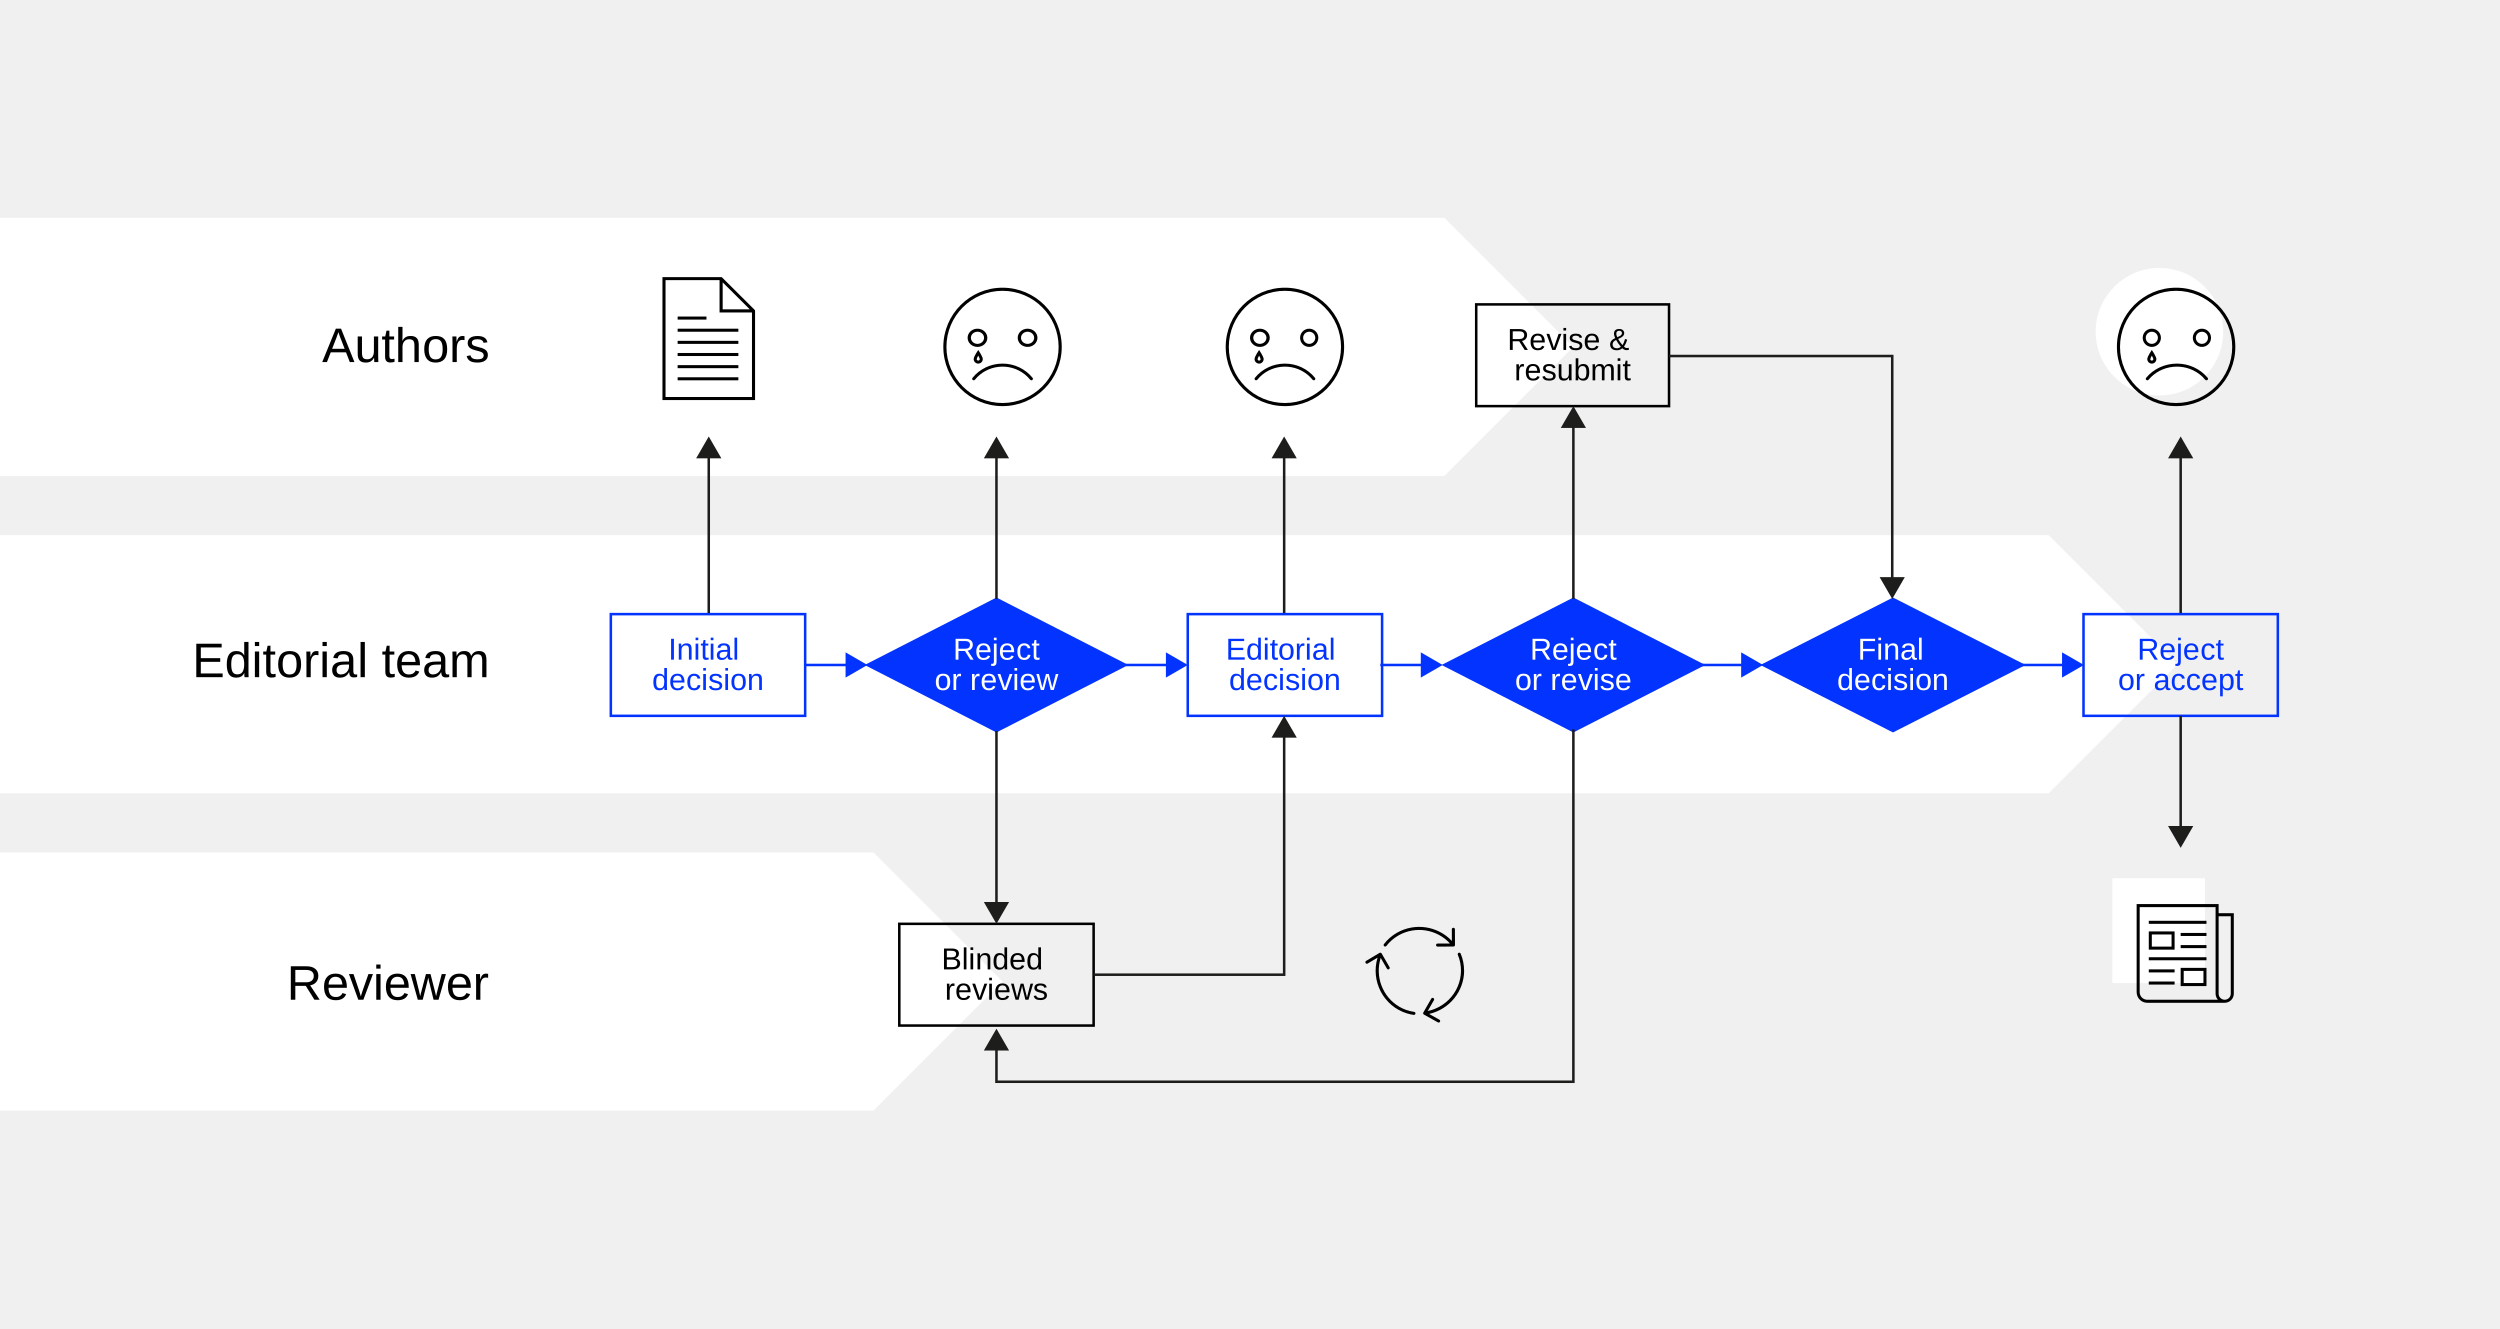
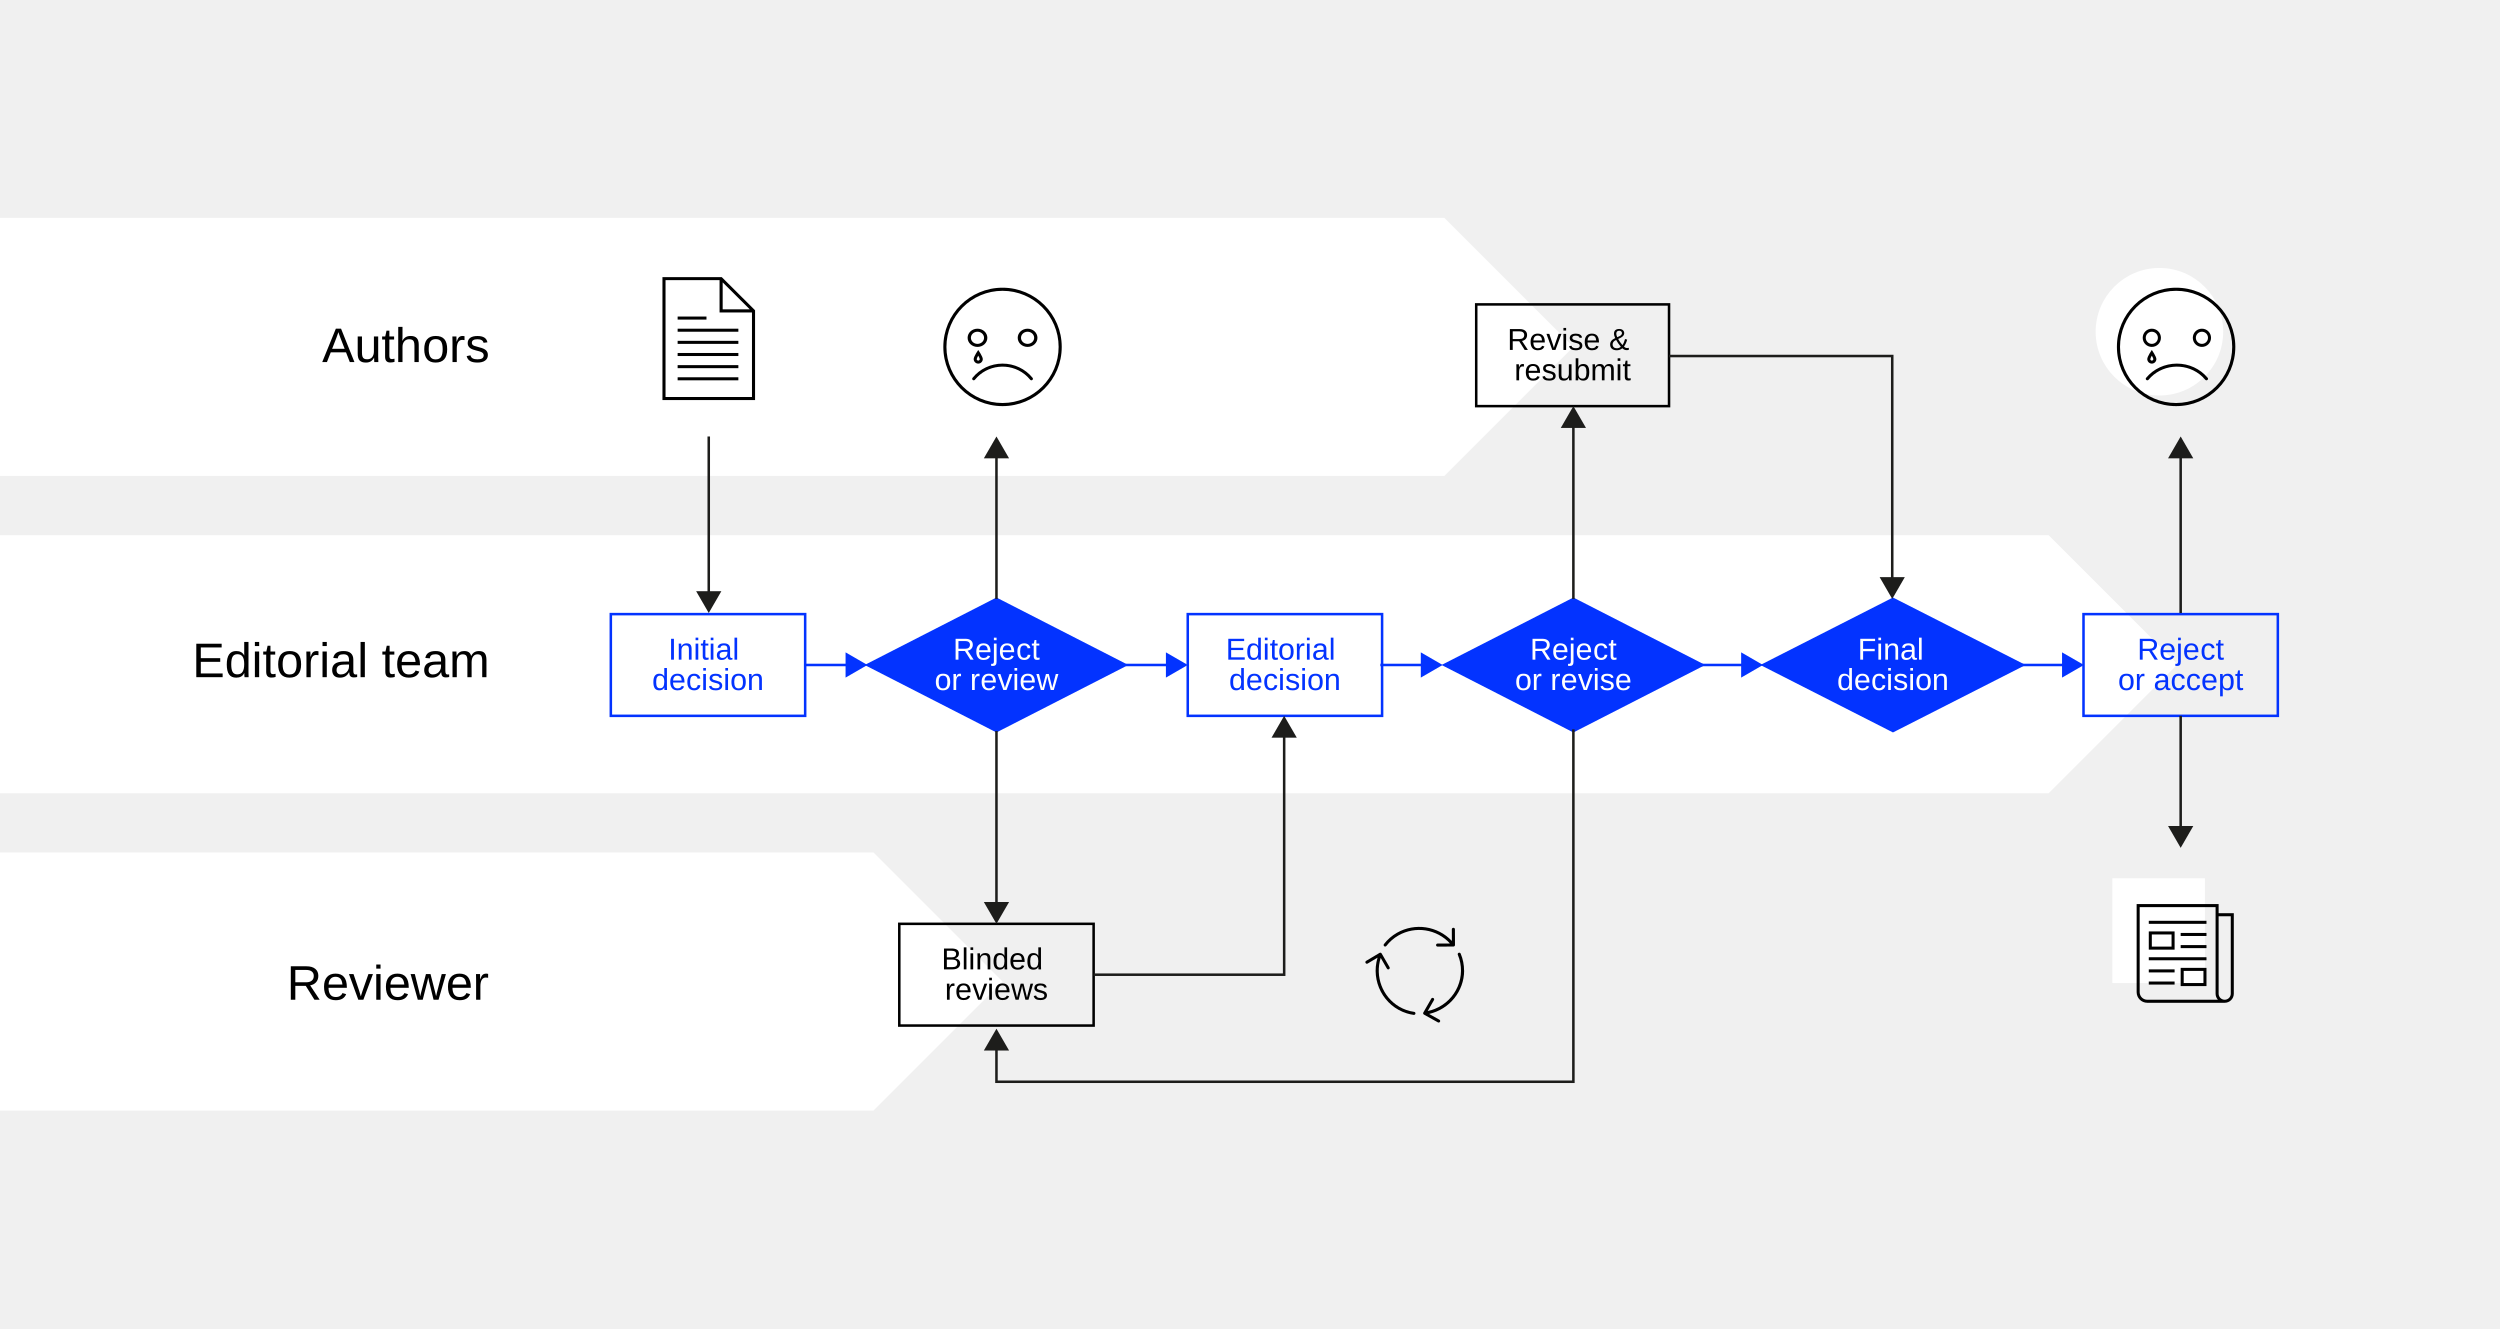
<svg xmlns="http://www.w3.org/2000/svg" id="Ebene_1" viewBox="0 0 988 525">
  <circle cx="853.4" cy="131.1" r="25.2" style="fill:#fff;" />
  <polygon points="0 86.1 570.8 86.1 621.8 137.1 570.8 188.1 0 188.1 0 86.1" style="fill:#fff; fill-rule:evenodd;" />
  <rect x="254.6" y="101.7" width="36.6" height="50.4" style="fill:#fff;" />
  <rect x="834.8" y="347.1" width="36.6" height="41.4" style="fill:#fff;" />
  <polygon points="0 211.5 809.6 211.5 860.6 262.5 809.6 313.5 0 313.5 0 211.5" style="fill:#fff; fill-rule:evenodd;" />
  <polygon points="0 336.9 345.2 336.9 396.2 387.9 345.2 438.9 0 438.9 0 336.9" style="fill:#fff; fill-rule:evenodd;" />
-   <path d="M507.8,159.27c-12.24,0-22.17-9.93-22.17-22.17s9.93-22.17,22.17-22.17,22.17,9.93,22.17,22.17c-.01,12.24-9.93,22.15-22.17,22.17Zm0-45.57c-12.92,0-23.4,10.48-23.4,23.4s10.48,23.4,23.4,23.4,23.4-10.48,23.4-23.4-10.48-23.4-23.4-23.4Z" style="fill-rule:evenodd;" />
-   <path d="M507.8,143.7c-4.62,0-8.99,2.06-11.86,5.62-.21,.26-.17,.64,.09,.84,.26,.21,.65,.17,.86-.09,4.82-5.95,13.62-6.91,19.65-2.16,.81,.64,1.54,1.36,2.19,2.16,.21,.26,.59,.3,.86,.09,.26-.21,.3-.59,.09-.84-2.88-3.56-7.25-5.63-11.87-5.62Z" style="fill-rule:evenodd;" />
-   <path d="M495.3,133.5c0-1.33,1.16-2.4,2.6-2.4s2.6,1.07,2.6,2.4-1.16,2.4-2.6,2.4c-1.44,0-2.6-1.08-2.6-2.4Zm6.5,0c0-1.99-1.75-3.6-3.9-3.6s-3.9,1.61-3.9,3.6,1.75,3.6,3.9,3.6,3.9-1.61,3.9-3.6Z" style="fill-rule:evenodd;" />
-   <path d="M517.4,135.9c-1.33,0-2.4-1.07-2.4-2.4s1.07-2.4,2.4-2.4,2.4,1.07,2.4,2.4c0,1.33-1.07,2.4-2.4,2.4h0Zm0-6c-1.99,0-3.6,1.61-3.6,3.6s1.61,3.6,3.6,3.6,3.6-1.61,3.6-3.6-1.61-3.6-3.6-3.6Z" style="fill-rule:evenodd;" />
-   <path d="M498.2,141.9c0,.33-.26,.6-.59,.61-.33,0-.6-.26-.61-.59,.13-.48,.33-.94,.6-1.36,.26,.42,.47,.87,.6,1.34Zm-2.4,0c0,.99,.81,1.8,1.8,1.8s1.8-.81,1.8-1.8-1.8-3.6-1.8-3.6c0,0-1.8,2.58-1.8,3.6Z" style="fill-rule:evenodd;" />
  <path d="M396.2,159.27c-12.24,0-22.17-9.93-22.17-22.17s9.93-22.17,22.17-22.17,22.17,9.93,22.17,22.17c-.01,12.24-9.93,22.15-22.17,22.17Zm0-45.57c-12.92,0-23.4,10.48-23.4,23.4s10.48,23.4,23.4,23.4,23.4-10.48,23.4-23.4-10.48-23.4-23.4-23.4Z" style="fill-rule:evenodd;" />
  <path d="M396.2,143.7c-4.62,0-8.99,2.06-11.86,5.62-.21,.26-.17,.64,.09,.84,.26,.21,.65,.17,.86-.09,4.82-5.95,13.62-6.91,19.65-2.16,.81,.64,1.54,1.36,2.19,2.16,.21,.26,.59,.3,.86,.09,.26-.21,.3-.59,.09-.84-2.88-3.56-7.25-5.63-11.87-5.62Z" style="fill-rule:evenodd;" />
  <path d="M383.7,133.5c0-1.33,1.16-2.4,2.6-2.4s2.6,1.07,2.6,2.4-1.16,2.4-2.6,2.4c-1.44,0-2.6-1.08-2.6-2.4Zm6.5,0c0-1.99-1.75-3.6-3.9-3.6s-3.9,1.61-3.9,3.6,1.75,3.6,3.9,3.6,3.9-1.61,3.9-3.6Z" style="fill-rule:evenodd;" />
  <path d="M406.1,135.9c-1.44,0-2.6-1.07-2.6-2.4s1.16-2.4,2.6-2.4,2.6,1.07,2.6,2.4c0,1.33-1.16,2.4-2.6,2.4h0Zm0-6c-2.15,0-3.9,1.61-3.9,3.6s1.75,3.6,3.9,3.6,3.9-1.61,3.9-3.6-1.75-3.6-3.9-3.6Z" style="fill-rule:evenodd;" />
  <path d="M387.2,141.9c0,.33-.26,.6-.59,.61-.33,0-.6-.26-.61-.59,.13-.48,.33-.94,.6-1.36,.26,.42,.47,.87,.6,1.34Zm-2.4,0c0,.99,.81,1.8,1.8,1.8s1.8-.81,1.8-1.8-1.8-3.6-1.8-3.6c0,0-1.8,2.58-1.8,3.6Z" style="fill-rule:evenodd;" />
  <rect x="267.8" y="129.9" width="24" height="1.2" />
  <rect x="267.8" y="125.1" width="11.4" height="1.2" />
  <rect x="267.8" y="134.7" width="24" height="1.2" />
  <rect x="267.8" y="139.5" width="24" height="1.2" />
  <rect x="267.8" y="144.3" width="24" height="1.2" />
  <rect x="267.8" y="149.1" width="24" height="1.2" />
  <path d="M263.02,156.89v-46.17h21.35v12.76h12.81v33.41h-34.16Zm22.58-45.3l10.71,10.66s0,0,0,0c0,0,0,0,0,0h-10.71v-10.67s0,0,0,0c0,0,0,0,0,0Zm-23.8-2.08v48.6h36.6v-35.49l-13.17-13.11h-23.43Z" style="fill-rule:evenodd;" />
  <text transform="translate(127.31 143.1)" style="font-family:ArialMT, Arial; font-size:19.2px;">
    <tspan x="0" y="0" style="letter-spacing:0em;">Au</tspan>
    <tspan x="23.41" y="0" style="letter-spacing:0em;">th</tspan>
    <tspan x="39.54" y="0" style="letter-spacing:0em;">o</tspan>
    <tspan x="50.19" y="0">rs</tspan>
  </text>
  <rect x="241.4" y="242.7" width="76.8" height="40.2" style="fill:none; stroke:#0333ff; stroke-miterlimit:8;" />
  <text transform="translate(264.1 260.7)" style="fill:#0333ff; font-family:ArialMT, Arial; font-size:12px;">
    <tspan x="0" y="0">I</tspan>
    <tspan x="3.33" y="0" style="letter-spacing:0em;">n</tspan>
    <tspan x="10" y="0" style="letter-spacing:0em;">i</tspan>
    <tspan x="12.7" y="0" style="letter-spacing:0em;">t</tspan>
    <tspan x="15.98" y="0" style="letter-spacing:0em;">i</tspan>
    <tspan x="18.69" y="0">a</tspan>
    <tspan x="25.36" y="0" style="letter-spacing:0em;">l</tspan>
    <tspan x="28.06" y="0"> </tspan>
  </text>
  <text transform="translate(257.71 272.7)" style="fill:#0333ff; font-family:ArialMT, Arial; font-size:12px;">
    <tspan x="0" y="0" style="letter-spacing:0em;">d</tspan>
    <tspan x="6.66" y="0" style="letter-spacing:0em;">e</tspan>
    <tspan x="13.41" y="0" style="letter-spacing:0em;">ci</tspan>
    <tspan x="22.15" y="0">s</tspan>
    <tspan x="28.15" y="0" style="letter-spacing:0em;">i</tspan>
    <tspan x="30.85" y="0" style="letter-spacing:0em;">o</tspan>
    <tspan x="37.5" y="0">n</tspan>
  </text>
  <text transform="translate(76 267.62)" style="font-family:ArialMT, Arial; font-size:19.2px;">
    <tspan x="0" y="0">E</tspan>
    <tspan x="12.81" y="0" style="letter-spacing:0em;">d</tspan>
    <tspan x="23.45" y="0" style="letter-spacing:0em;">i</tspan>
    <tspan x="27.73" y="0" style="letter-spacing:0em;">t</tspan>
    <tspan x="33.12" y="0" style="letter-spacing:0em;">o</tspan>
    <tspan x="43.78" y="0" style="letter-spacing:0em;">r</tspan>
    <tspan x="50.18" y="0" style="letter-spacing:0em;">i</tspan>
    <tspan x="54.46" y="0" style="letter-spacing:0em;">a</tspan>
    <tspan x="65.2" y="0" style="letter-spacing:0em;">l</tspan>
    <tspan x="69.48" y="0" xml:space="preserve" style="letter-spacing:0em;"> team</tspan>
  </text>
  <text transform="translate(113.35 395.1)" style="font-family:ArialMT, Arial; font-size:19.2px;">
    <tspan x="0" y="0" style="letter-spacing:0em;">R</tspan>
    <tspan x="13.9" y="0" style="letter-spacing:0em;">e</tspan>
    <tspan x="24.5" y="0" style="letter-spacing:0em;">v</tspan>
    <tspan x="34.07" y="0" style="letter-spacing:0em;">i</tspan>
    <tspan x="38.35" y="0" style="letter-spacing:0em;">e</tspan>
    <tspan x="48.95" y="0" style="letter-spacing:0em;">w</tspan>
    <tspan x="62.88" y="0" style="letter-spacing:0em;">e</tspan>
    <tspan x="73.48" y="0">r</tspan>
  </text>
  <polygon points="342.8 262.8 393.8 236.7 444.8 262.8 393.8 288.9 342.8 262.8" style="fill:#0333ff; fill-rule:evenodd; stroke:#0333ff; stroke-miterlimit:8;" />
  <g>
    <line x1="318.2" y1="262.8" x2="335.62" y2="262.8" style="fill:none; stroke:#0333ff; stroke-miterlimit:10;" />
    <polygon points="334.17 267.79 342.8 262.8 334.17 257.81 334.17 267.79" style="fill:#0333ff;" />
  </g>
  <g>
    <line x1="444.8" y1="262.8" x2="462.22" y2="262.8" style="fill:none; stroke:#0333ff; stroke-miterlimit:10;" />
    <polygon points="460.77 267.79 469.4 262.8 460.77 257.81 460.77 267.79" style="fill:#0333ff;" />
  </g>
  <g>
    <line x1="545.53" y1="262.8" x2="562.95" y2="262.8" style="fill:none; stroke:#0333ff; stroke-miterlimit:10;" />
    <polygon points="561.5 267.79 570.13 262.8 561.5 257.81 561.5 267.79" style="fill:#0333ff;" />
  </g>
  <g>
    <line x1="672.13" y1="262.8" x2="689.55" y2="262.8" style="fill:none; stroke:#0333ff; stroke-miterlimit:10;" />
    <polygon points="688.1 267.79 696.73 262.8 688.1 257.81 688.1 267.79" style="fill:#0333ff;" />
  </g>
  <g>
    <line x1="798.96" y1="262.8" x2="816.38" y2="262.8" style="fill:none; stroke:#0333ff; stroke-miterlimit:10;" />
    <polygon points="814.92 267.79 823.56 262.8 814.92 257.81 814.92 267.79" style="fill:#0333ff;" />
  </g>
  <text transform="translate(376.67 260.7)" style="fill:#fff; font-family:ArialMT, Arial; font-size:12px;">
    <tspan x="0" y="0" style="letter-spacing:0em;">R</tspan>
    <tspan x="8.65" y="0" style="letter-spacing:0em;">eje</tspan>
    <tspan x="24.88" y="0" style="letter-spacing:0em;">c</tspan>
    <tspan x="30.93" y="0">t</tspan>
  </text>
  <text transform="translate(369.35 272.7)" style="fill:#fff; font-family:ArialMT, Arial; font-size:12px;">
    <tspan x="0" y="0" style="letter-spacing:0em;">o</tspan>
    <tspan x="6.65" y="0" style="letter-spacing:0em;">r r</tspan>
    <tspan x="18.08" y="0" style="letter-spacing:0em;">e</tspan>
    <tspan x="24.83" y="0" style="letter-spacing:0em;">v</tspan>
    <tspan x="30.78" y="0" style="letter-spacing:0em;">i</tspan>
    <tspan x="33.48" y="0" style="letter-spacing:0em;">e</tspan>
    <tspan x="40.23" y="0">w</tspan>
  </text>
  <rect x="469.4" y="242.7" width="76.8" height="40.2" style="fill:none; stroke:#0333ff; stroke-miterlimit:8;" />
  <text transform="translate(484.44 260.7)" style="fill:#0333ff; font-family:ArialMT, Arial; font-size:12px;">
    <tspan x="0" y="0" style="letter-spacing:0em;">E</tspan>
    <tspan x="7.98" y="0" style="letter-spacing:0em;">d</tspan>
    <tspan x="14.64" y="0" style="letter-spacing:0em;">i</tspan>
    <tspan x="17.34" y="0" style="letter-spacing:0em;">t</tspan>
    <tspan x="20.63" y="0" style="letter-spacing:0em;">o</tspan>
    <tspan x="27.27" y="0" style="letter-spacing:0em;">ri</tspan>
    <tspan x="34" y="0">a</tspan>
    <tspan x="40.68" y="0" style="letter-spacing:0em;">l</tspan>
    <tspan x="43.38" y="0"> </tspan>
  </text>
  <text transform="translate(485.71 272.7)" style="fill:#0333ff; font-family:ArialMT, Arial; font-size:12px;">
    <tspan x="0" y="0" style="letter-spacing:0em;">d</tspan>
    <tspan x="6.66" y="0" style="letter-spacing:0em;">e</tspan>
    <tspan x="13.41" y="0" style="letter-spacing:0em;">ci</tspan>
    <tspan x="22.15" y="0">s</tspan>
    <tspan x="28.15" y="0" style="letter-spacing:0em;">i</tspan>
    <tspan x="30.85" y="0" style="letter-spacing:0em;">o</tspan>
    <tspan x="37.5" y="0">n</tspan>
  </text>
  <rect x="355.4" y="365.1" width="76.8" height="40.2" style="fill:none; stroke:#000; stroke-miterlimit:8;" />
  <text transform="translate(372.08 383.1)" style="font-family:ArialMT, Arial; font-size:12px;">
    <tspan x="0" y="0">B</tspan>
    <tspan x="8" y="0" style="letter-spacing:0em;">li</tspan>
    <tspan x="13.41" y="0" style="letter-spacing:0em;">n</tspan>
    <tspan x="20.07" y="0" style="letter-spacing:0em;">d</tspan>
    <tspan x="26.72" y="0" style="letter-spacing:0em;">e</tspan>
    <tspan x="33.45" y="0" style="letter-spacing:0em;">d</tspan>
    <tspan x="40.1" y="0"> </tspan>
  </text>
  <text transform="translate(373.41 395.1)" style="font-family:ArialMT, Arial; font-size:12px;">
    <tspan x="0" y="0" style="letter-spacing:0em;">r</tspan>
    <tspan x="4.03" y="0" style="letter-spacing:0em;">e</tspan>
    <tspan x="10.78" y="0" style="letter-spacing:0em;">v</tspan>
    <tspan x="16.73" y="0" style="letter-spacing:0em;">i</tspan>
    <tspan x="19.42" y="0" style="letter-spacing:0em;">e</tspan>
    <tspan x="26.17" y="0" style="letter-spacing:0em;">w</tspan>
    <tspan x="34.78" y="0">s</tspan>
  </text>
  <rect x="583.4" y="120.3" width="76.2" height="40.2" style="fill:none; stroke:#000; stroke-miterlimit:8;" />
  <text transform="translate(595.72 138.3)" style="font-family:ArialMT, Arial; font-size:12px;">
    <tspan x="0" y="0" style="letter-spacing:0em;">R</tspan>
    <tspan x="8.65" y="0" style="letter-spacing:0em;">e</tspan>
    <tspan x="15.4" y="0" style="letter-spacing:0em;">v</tspan>
    <tspan x="21.35" y="0" style="letter-spacing:0em;">i</tspan>
    <tspan x="24.05" y="0">s</tspan>
    <tspan x="30.05" y="0" style="letter-spacing:0em;">e</tspan>
    <tspan x="36.8" y="0" style="letter-spacing:0em;"> </tspan>
    <tspan x="40.18" y="0" style="letter-spacing:0em;">&amp;</tspan>
    <tspan x="48.22" y="0"> </tspan>
  </text>
  <text transform="translate(598.46 150.3)" style="font-family:ArialMT, Arial; font-size:12px;">
    <tspan x="0" y="0" style="letter-spacing:0em;">r</tspan>
    <tspan x="4.03" y="0" style="letter-spacing:0em;">e</tspan>
    <tspan x="10.78" y="0" style="letter-spacing:0em;">s</tspan>
    <tspan x="16.77" y="0">u</tspan>
    <tspan x="23.44" y="0" style="letter-spacing:0em;">b</tspan>
    <tspan x="30.1" y="0" style="letter-spacing:0em;">m</tspan>
    <tspan x="40.04" y="0" style="letter-spacing:0em;">i</tspan>
    <tspan x="42.74" y="0">t</tspan>
  </text>
  <rect x="823.4" y="242.7" width="76.8" height="40.2" style="fill:none; stroke:#0333ff; stroke-miterlimit:8;" />
  <text transform="translate(844.67 260.7)" style="fill:#0333ff; font-family:ArialMT, Arial; font-size:12px;">
    <tspan x="0" y="0" style="letter-spacing:0em;">R</tspan>
    <tspan x="8.65" y="0" style="letter-spacing:0em;">eje</tspan>
    <tspan x="24.88" y="0" style="letter-spacing:0em;">c</tspan>
    <tspan x="30.93" y="0">t</tspan>
  </text>
  <text transform="translate(837.04 272.7)" style="fill:#0333ff; font-family:ArialMT, Arial; font-size:12px;">
    <tspan x="0" y="0" style="letter-spacing:0em;">o</tspan>
    <tspan x="6.65" y="0" style="letter-spacing:0em;">r </tspan>
    <tspan x="14.05" y="0">a</tspan>
    <tspan x="20.73" y="0" style="letter-spacing:0em;">c</tspan>
    <tspan x="26.76" y="0" style="letter-spacing:0em;">c</tspan>
    <tspan x="32.81" y="0" style="letter-spacing:0em;">e</tspan>
    <tspan x="39.54" y="0" style="letter-spacing:0em;">p</tspan>
    <tspan x="46.19" y="0">t</tspan>
  </text>
  <path d="M858.2,374.1h-7.8v-4.8h7.8v4.8Zm1.2-6h-10.2v7.2h10.2v-7.2Z" style="fill-rule:evenodd;" />
  <path d="M863,383.7h7.8v4.8h-7.8v-4.8Zm-1.2,6h10.2v-7.2h-10.2v7.2Z" style="fill-rule:evenodd;" />
  <rect x="849.2" y="363.9" width="22.8" height="1.2" />
  <rect x="849.2" y="378.3" width="22.8" height="1.2" />
  <rect x="861.8" y="368.7" width="10.2" height="1.2" />
  <rect x="861.8" y="373.5" width="10.2" height="1.2" />
  <rect x="849.2" y="383.1" width="10.2" height="1.2" />
  <rect x="849.2" y="387.9" width="10.2" height="1.2" />
  <path d="M881.6,392.7c0,1.33-1.07,2.4-2.4,2.4s-2.4-1.07-2.4-2.4v-30.6h4.8v30.6Zm-36-.6v-33.6h30v34.2c0,.89,.33,1.74,.92,2.4h-27.92c-1.66,0-3-1.34-3-3Zm31.2-31.2v-3.6h-32.4v34.8c0,2.32,1.88,4.2,4.2,4.2h30.6c1.99,0,3.6-1.61,3.6-3.6v-31.8h-6Z" style="fill-rule:evenodd;" />
  <polygon points="570.8 262.8 621.8 236.7 672.8 262.8 621.8 288.9 570.8 262.8" style="fill:#0333ff; fill-rule:evenodd; stroke:#0333ff; stroke-miterlimit:8;" />
  <text transform="translate(604.67 260.7)" style="fill:#fff; font-family:ArialMT, Arial; font-size:12px;">
    <tspan x="0" y="0" style="letter-spacing:0em;">R</tspan>
    <tspan x="8.65" y="0" style="letter-spacing:0em;">eje</tspan>
    <tspan x="24.88" y="0" style="letter-spacing:0em;">c</tspan>
    <tspan x="30.93" y="0">t</tspan>
  </text>
  <text transform="translate(598.72 272.7)" style="fill:#fff; font-family:ArialMT, Arial; font-size:12px;">
    <tspan x="0" y="0" style="letter-spacing:0em;">o</tspan>
    <tspan x="6.65" y="0" style="letter-spacing:0em;">r r</tspan>
    <tspan x="18.08" y="0" style="letter-spacing:0em;">e</tspan>
    <tspan x="24.83" y="0" style="letter-spacing:0em;">v</tspan>
    <tspan x="30.78" y="0" style="letter-spacing:0em;">i</tspan>
    <tspan x="33.48" y="0">se</tspan>
  </text>
  <polygon points="696.8 262.8 748.1 236.7 799.4 262.8 748.1 288.9 696.8 262.8" style="fill:#0333ff; fill-rule:evenodd; stroke:#0333ff; stroke-miterlimit:8;" />
  <g>
    <text transform="translate(734.19 260.7)" style="fill:#fff; font-family:ArialMT, Arial; font-size:12px;">
      <tspan x="0" y="0" style="letter-spacing:0em;">F</tspan>
      <tspan x="7.35" y="0" style="letter-spacing:0em;">i</tspan>
      <tspan x="10.06" y="0" style="letter-spacing:0em;">n</tspan>
      <tspan x="16.72" y="0">a</tspan>
      <tspan x="23.39" y="0" style="letter-spacing:0em;">l</tspan>
      <tspan x="26.09" y="0"> </tspan>
    </text>
    <text transform="translate(726.01 272.7)" style="fill:#fff; font-family:ArialMT, Arial; font-size:12px;">
      <tspan x="0" y="0" style="letter-spacing:0em;">d</tspan>
      <tspan x="6.66" y="0" style="letter-spacing:0em;">e</tspan>
      <tspan x="13.41" y="0" style="letter-spacing:0em;">ci</tspan>
      <tspan x="22.15" y="0">s</tspan>
      <tspan x="28.15" y="0" style="letter-spacing:0em;">i</tspan>
      <tspan x="30.85" y="0" style="letter-spacing:0em;">o</tspan>
      <tspan x="37.5" y="0">n</tspan>
    </text>
  </g>
  <g>
    <path d="M578.6,383.56c0-2.29-.45-4.57-1.34-6.69-.13-.31-.49-.46-.8-.33-.31,.13-.46,.48-.33,.79,3.49,8.37-.58,17.93-9.07,21.37-.92,.37-1.86,.66-2.83,.86,0,0-.01,0,0,0l2.45-4.27c.19-.28,.11-.66-.17-.84-.28-.18-.67-.11-.85,.17-.02,.02-.03,.05-.04,.08l-3.12,5.43c-.17,.29-.06,.66,.23,.83,0,0,0,0,0,0l5.51,3.07c.29,.17,.67,.07,.84-.22,.17-.29,.07-.66-.22-.83,0,0,0,0-.01,0l-4.05-2.26s0,0,0-.01c8.08-1.87,13.8-8.96,13.83-17.13Z" style="fill-rule:evenodd;" />
    <path d="M558.88,399.89c-2.09-.28-4.11-.98-5.93-2.06-6.58-3.89-9.61-11.89-7.3-19.26,0,0,0,0,.01,0l2.45,4.24c.17,.29,.53,.39,.82,.22,.28-.17,.38-.54,.21-.83l-3.12-5.4c-.17-.29-.53-.39-.82-.22,0,0,0,0,0,0l-5.31,3.16c-.29,.17-.38,.54-.21,.83,.17,.29,.53,.39,.82,.22l3.91-2.33s.01,0,0,0c-2.8,9.32,2.38,19.18,11.56,22.02,.9,.28,1.81,.48,2.74,.61,.03,0,.05,0,.08,0,.33,0,.6-.27,.6-.6,0-.31-.22-.57-.52-.61h0Z" style="fill-rule:evenodd;" />
    <path d="M573.02,372.86s0,.01,0,.01l-4.88,.02c-.34,0-.61,.27-.61,.61,0,.33,.27,.6,.61,.6l6.26-.03c.34,0,.61-.27,.61-.6l-.03-6.21c.01-.32-.24-.59-.56-.6-.02,0-.03,0-.05,0-.34,0-.61,.27-.61,.6h0s.02,4.6,.02,4.6c0,0,0,.01-.01,0-5.61-5.95-14.59-7.28-21.7-3.23-1.99,1.14-3.74,2.66-5.14,4.47-.2,.27-.15,.64,.11,.85,.26,.2,.64,.15,.85-.11,1.31-1.69,2.93-3.1,4.79-4.16,6.69-3.81,15.15-2.49,20.35,3.18Z" style="fill-rule:evenodd;" />
  </g>
  <path d="M860,159.27c-12.24,0-22.17-9.93-22.17-22.17s9.93-22.17,22.17-22.17,22.17,9.93,22.17,22.17c-.01,12.24-9.93,22.15-22.17,22.17Zm0-45.57c-12.92,0-23.4,10.48-23.4,23.4s10.48,23.4,23.4,23.4,23.4-10.48,23.4-23.4-10.48-23.4-23.4-23.4Z" style="fill-rule:evenodd;" />
  <path d="M860.3,143.7c-4.73,0-9.21,2.06-12.16,5.62-.22,.26-.17,.64,.1,.84,.27,.21,.66,.17,.88-.09,4.94-5.95,13.96-6.91,20.14-2.16,.83,.64,1.58,1.36,2.24,2.16,.22,.26,.61,.3,.88,.09,.27-.21,.31-.59,.1-.84-2.95-3.56-7.43-5.63-12.16-5.62Z" style="fill-rule:evenodd;" />
  <path d="M848,133.5c0-1.33,1.07-2.4,2.4-2.4s2.4,1.07,2.4,2.4-1.07,2.4-2.4,2.4c-1.32,0-2.4-1.08-2.4-2.4Zm6,0c0-1.99-1.61-3.6-3.6-3.6s-3.6,1.61-3.6,3.6,1.61,3.6,3.6,3.6,3.6-1.61,3.6-3.6Z" style="fill-rule:evenodd;" />
  <path d="M870.2,135.9c-1.33,0-2.4-1.07-2.4-2.4s1.07-2.4,2.4-2.4,2.4,1.07,2.4,2.4c0,1.33-1.07,2.4-2.4,2.4h0Zm0-6c-1.99,0-3.6,1.61-3.6,3.6s1.61,3.6,3.6,3.6,3.6-1.61,3.6-3.6-1.61-3.6-3.6-3.6Z" style="fill-rule:evenodd;" />
  <path d="M851,141.9c0,.33-.26,.6-.59,.61-.33,0-.6-.26-.61-.59,.13-.48,.33-.94,.6-1.36,.26,.42,.47,.87,.6,1.34Zm-2.4,0c0,.99,.81,1.8,1.8,1.8s1.8-.81,1.8-1.8-1.8-3.6-1.8-3.6c0,0-1.8,2.58-1.8,3.6Z" style="fill-rule:evenodd;" />
  <g>
-     <line x1="280.1" y1="242.26" x2="280.1" y2="179.68" style="fill:none; stroke:#1d1d1b; stroke-miterlimit:10;" />
-     <polygon points="285.09 181.14 280.1 172.5 275.11 181.14 285.09 181.14" style="fill:#1d1d1b;" />
+     <line x1="280.1" y1="172.5" x2="280.1" y2="235.08" style="fill:none; stroke:#1d1d1b; stroke-miterlimit:10;" />
+     <polygon points="275.11 233.63 280.1 242.26 285.09 233.63 275.11 233.63" style="fill:#1d1d1b;" />
  </g>
  <g>
    <line x1="393.8" y1="236.7" x2="393.8" y2="179.68" style="fill:none; stroke:#1d1d1b; stroke-miterlimit:10;" />
    <polygon points="398.79 181.14 393.8 172.5 388.81 181.14 398.79 181.14" style="fill:#1d1d1b;" />
  </g>
  <g>
-     <line x1="507.5" y1="242.26" x2="507.5" y2="179.68" style="fill:none; stroke:#1d1d1b; stroke-miterlimit:10;" />
-     <polygon points="512.49 181.14 507.5 172.5 502.51 181.14 512.49 181.14" style="fill:#1d1d1b;" />
-   </g>
-   <g>
    <line x1="621.8" y1="236.7" x2="621.8" y2="167.68" style="fill:none; stroke:#1d1d1b; stroke-miterlimit:10;" />
    <polygon points="626.79 169.13 621.8 160.5 616.81 169.13 626.79 169.13" style="fill:#1d1d1b;" />
  </g>
  <g>
    <polyline points="621.8 288.25 621.8 427.51 393.8 427.51 393.8 413.72" style="fill:none; stroke:#1d1d1b; stroke-miterlimit:10;" />
    <polygon points="398.79 415.18 393.8 406.55 388.81 415.18 398.79 415.18" style="fill:#1d1d1b;" />
  </g>
  <g>
    <polyline points="659.6 140.7 747.81 140.7 747.81 229.52" style="fill:none; stroke:#1d1d1b; stroke-miterlimit:10;" />
    <polygon points="742.82 228.07 747.81 236.7 752.79 228.07 742.82 228.07" style="fill:#1d1d1b;" />
  </g>
  <g>
    <line x1="861.8" y1="242.26" x2="861.8" y2="179.68" style="fill:none; stroke:#1d1d1b; stroke-miterlimit:10;" />
    <polygon points="866.79 181.14 861.8 172.5 856.81 181.14 866.79 181.14" style="fill:#1d1d1b;" />
  </g>
  <g>
    <line x1="861.8" y1="282.9" x2="861.8" y2="327.89" style="fill:none; stroke:#1d1d1b; stroke-miterlimit:10;" />
    <polygon points="856.81 326.43 861.8 335.07 866.79 326.43 856.81 326.43" style="fill:#1d1d1b;" />
  </g>
  <g>
    <line x1="393.8" y1="288.9" x2="393.8" y2="357.92" style="fill:none; stroke:#1d1d1b; stroke-miterlimit:10;" />
    <polygon points="388.81 356.47 393.8 365.1 398.79 356.47 388.81 356.47" style="fill:#1d1d1b;" />
  </g>
  <g>
    <polyline points="432.2 385.2 507.5 385.2 507.5 290.08" style="fill:none; stroke:#1d1d1b; stroke-miterlimit:10;" />
    <polygon points="512.49 291.53 507.5 282.9 502.51 291.53 512.49 291.53" style="fill:#1d1d1b;" />
  </g>
</svg>
